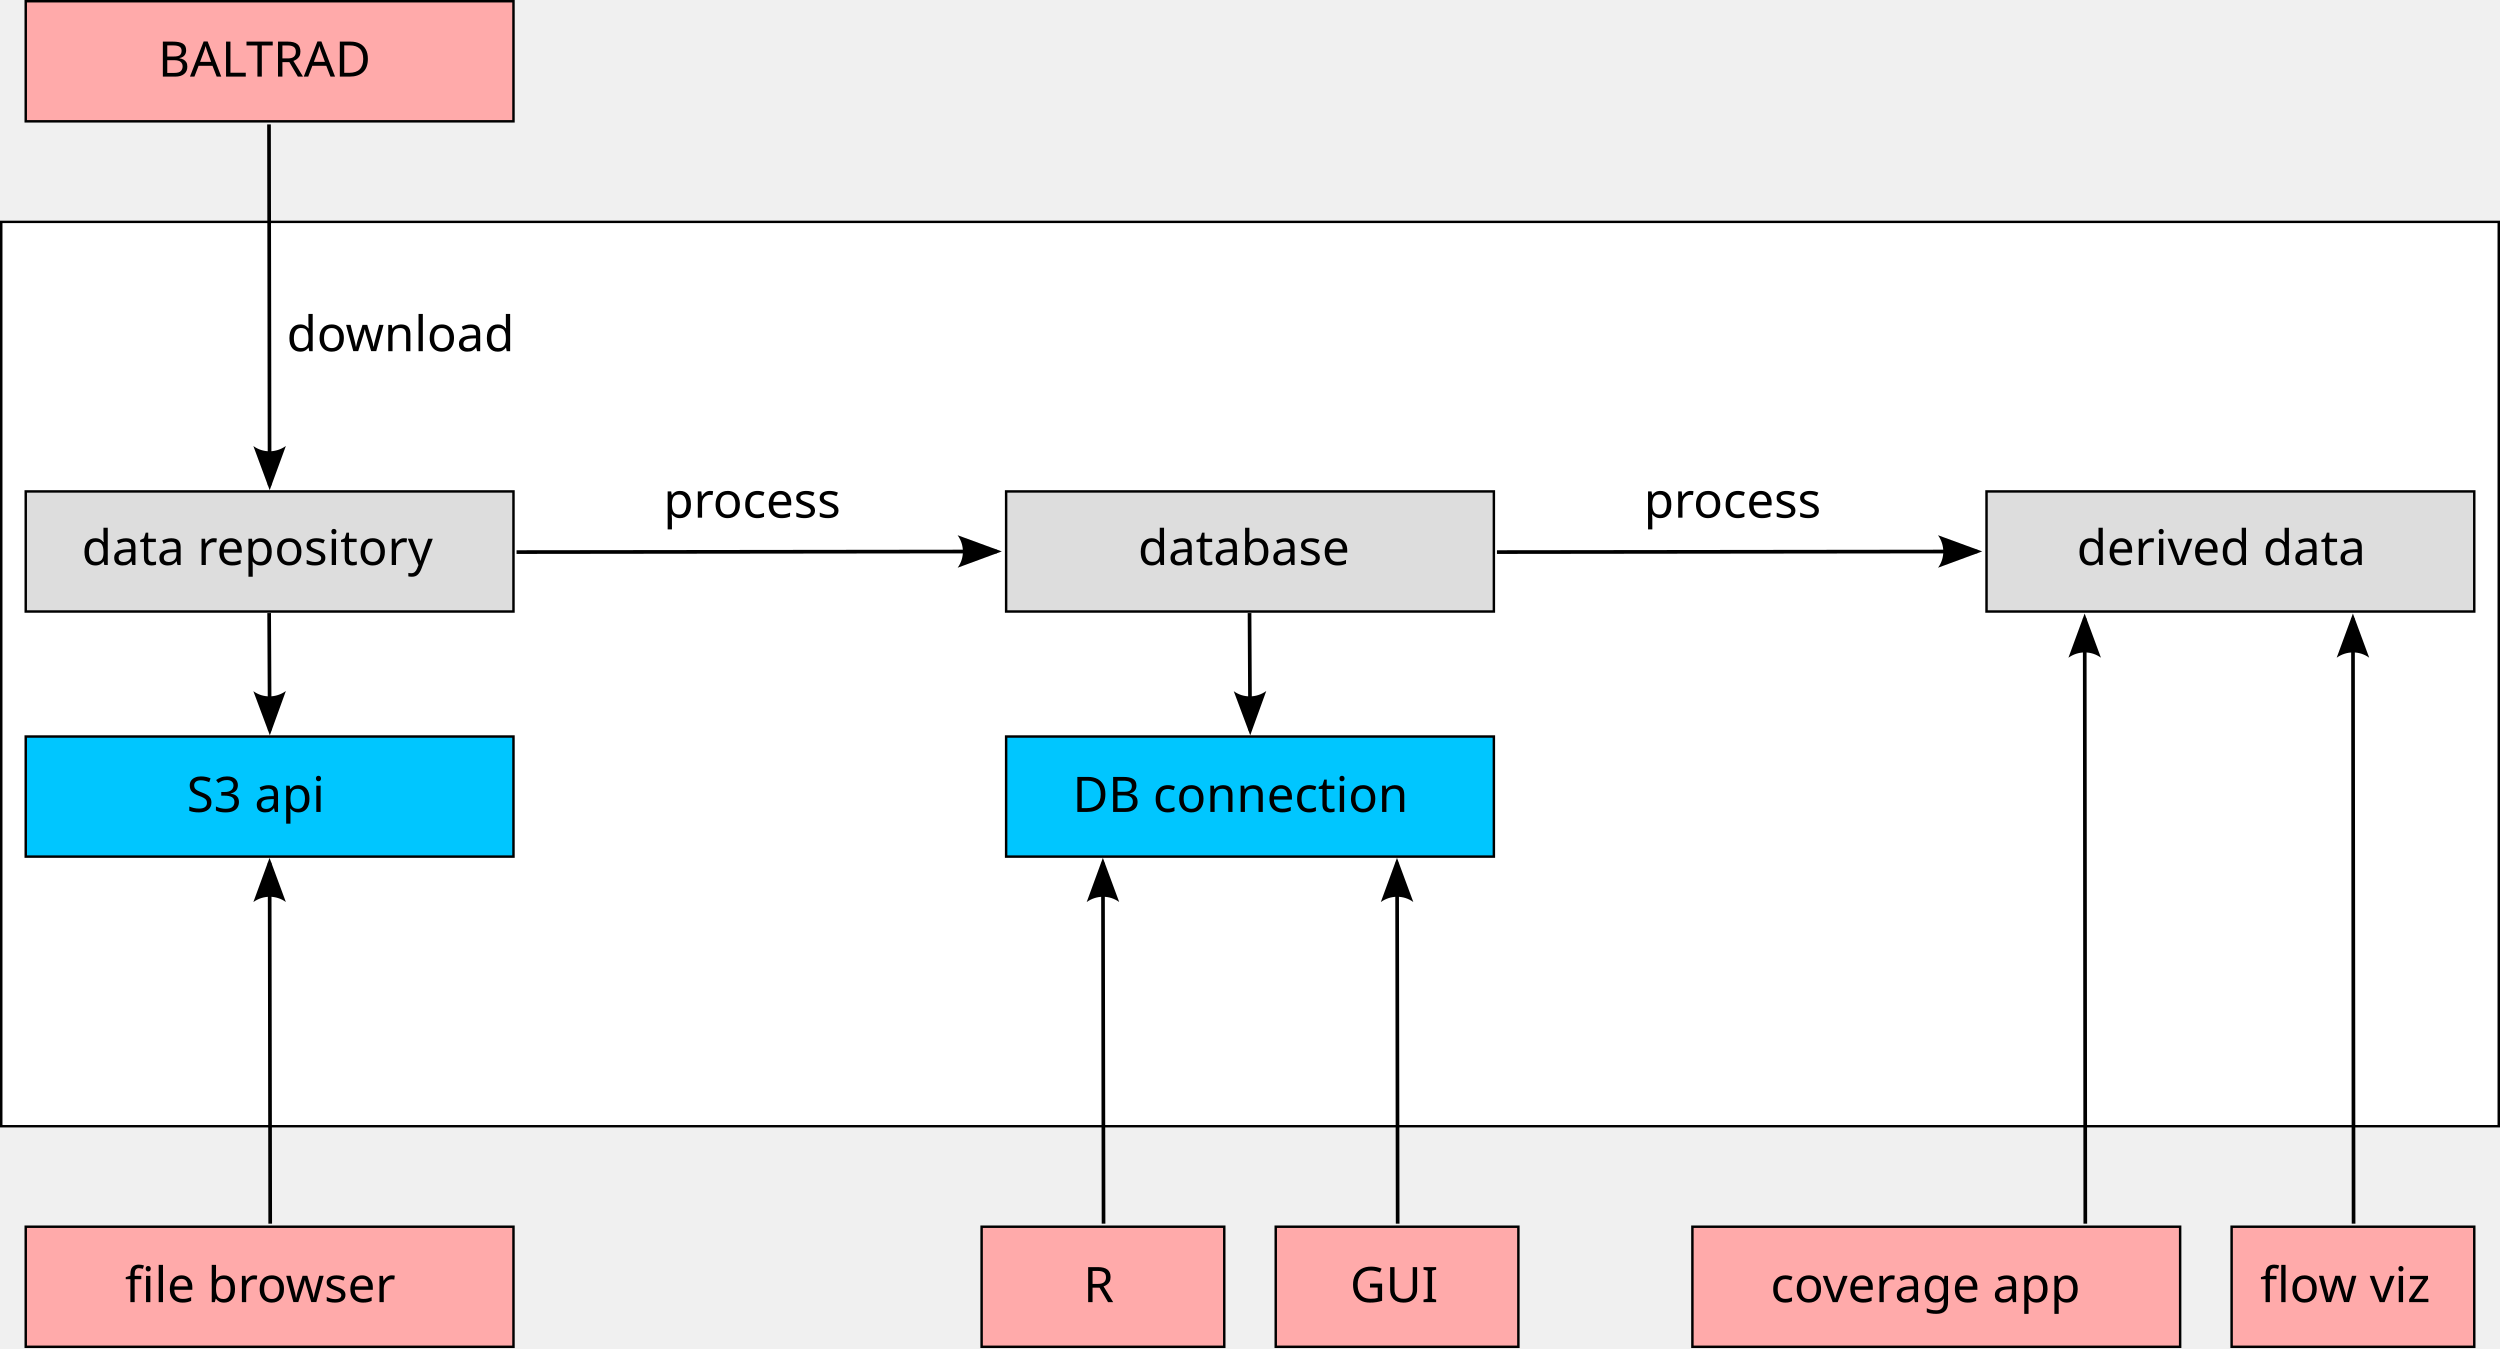
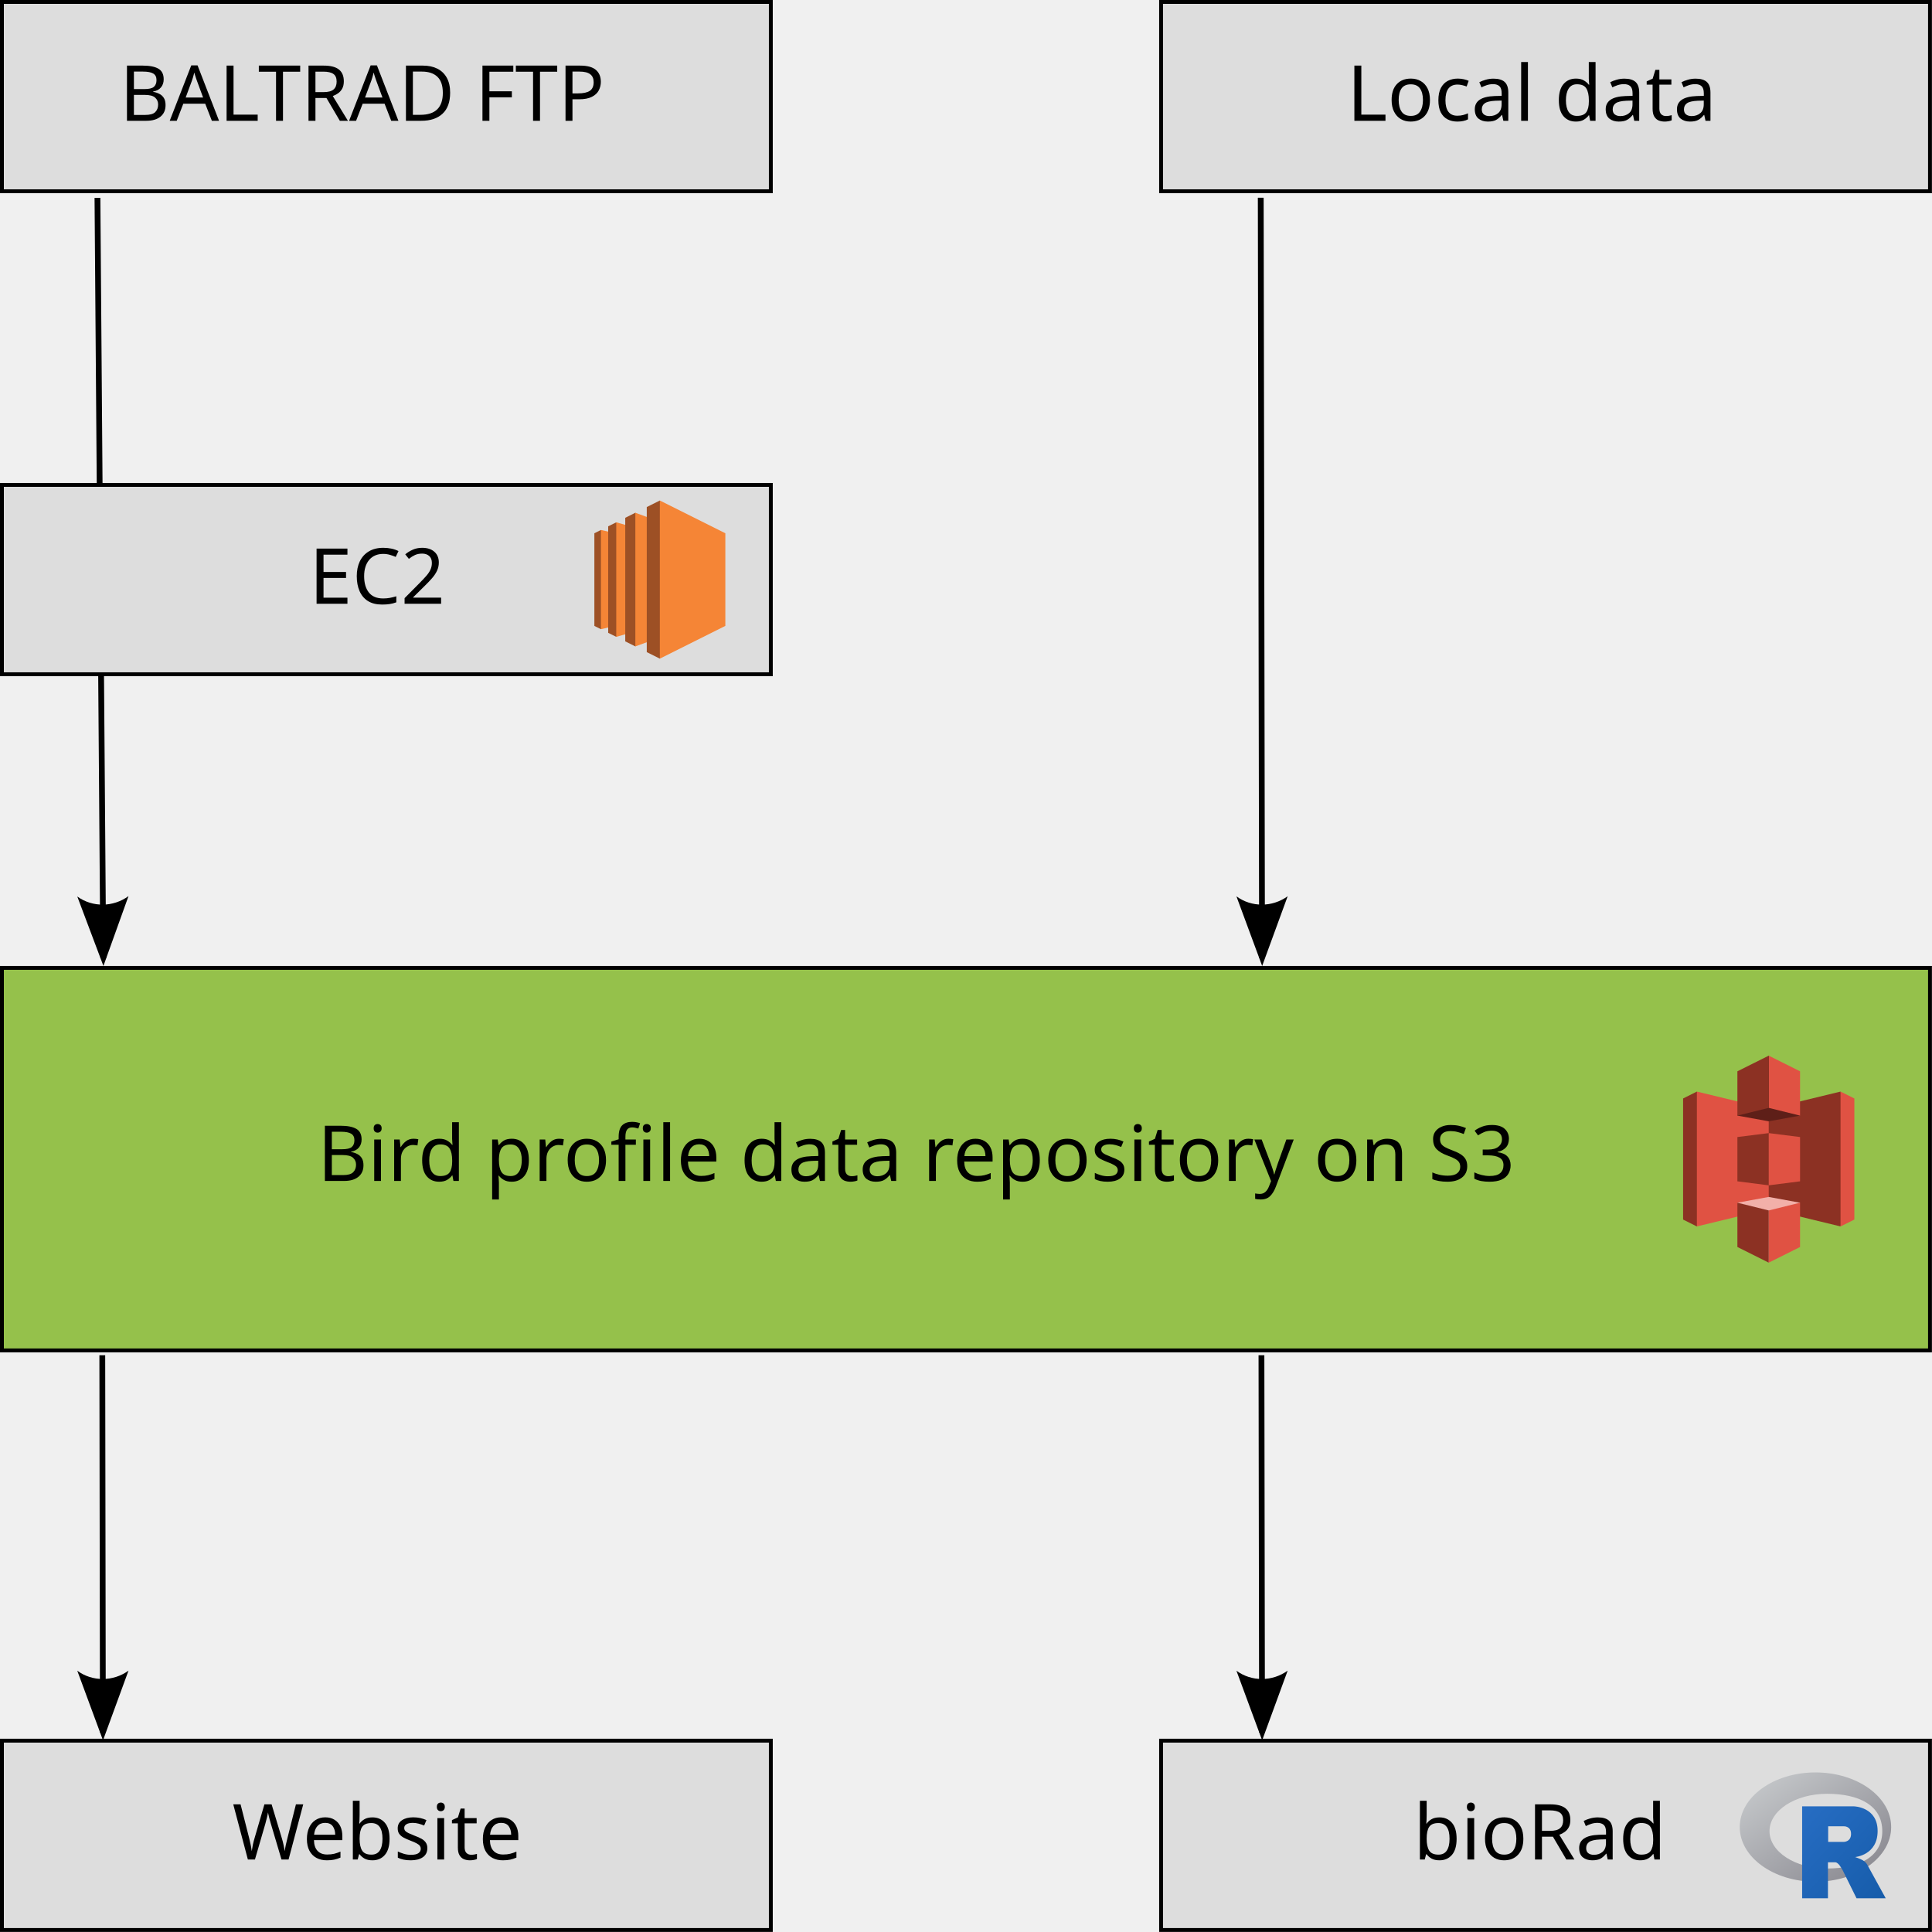
- <svg xmlns="http://www.w3.org/2000/svg" width="1020" height="550" id="svg2" version="1.1">
+ <svg xmlns="http://www.w3.org/2000/svg" xmlns:xlink="http://www.w3.org/1999/xlink" width="500.02" height="500" id="svg2" version="1.1">
  <defs id="defs4">
    <marker orient="auto" refY="0" refX="0" id="Arrow2Lstart" style="overflow:visible">
      <path id="path4300" style="fill-rule:evenodd;stroke-width:0.625;stroke-linejoin:round" d="M 8.719,4.034 -2.207,0.016 8.719,-4.002 c -1.745,2.372 -1.735,5.617 -6e-7,8.035 z" transform="matrix(1.1,0,0,1.1,1.1,0)" />
    </marker>
    <marker orient="auto" refY="0" refX="0" id="Arrow2Lend" style="overflow:visible">
      <path id="path4303" style="fill-rule:evenodd;stroke-width:0.625;stroke-linejoin:round" d="M 8.719,4.034 -2.207,0.016 8.719,-4.002 c -1.745,2.372 -1.735,5.617 -6e-7,8.035 z" transform="matrix(-1.1,0,0,-1.1,-1.1,0)" />
    </marker>
    <marker orient="auto" refY="0" refX="0" id="Arrow1Lstart" style="overflow:visible">
      <path id="path4282" d="M 0,0 5,-5 -12.5,0 5,5 0,0 z" style="fill-rule:evenodd;stroke:#000000;stroke-width:1pt" transform="matrix(0.8,0,0,0.8,10,0)" />
    </marker>
    <marker orient="auto" refY="0" refX="0" id="Arrow1Lend" style="overflow:visible">
      <path id="path4285" d="M 0,0 5,-5 -12.5,0 5,5 0,0 z" style="fill-rule:evenodd;stroke:#000000;stroke-width:1pt" transform="matrix(-0.8,0,0,-0.8,-10,0)" />
    </marker>
    <marker orient="auto" refY="0" refX="0" id="Arrow2Lend-2" style="overflow:visible">
      <path id="path4303-7" style="fill-rule:evenodd;stroke-width:0.625;stroke-linejoin:round" d="M 8.719,4.034 -2.207,0.016 8.719,-4.002 c -1.745,2.372 -1.735,5.617 -6e-7,8.035 z" transform="matrix(-1.1,0,0,-1.1,-1.1,0)" />
    </marker>
    <marker orient="auto" refY="0" refX="0" id="Arrow2Lend-0" style="overflow:visible">
      <path id="path4303-3" style="fill-rule:evenodd;stroke-width:0.625;stroke-linejoin:round" d="M 8.719,4.034 -2.207,0.016 8.719,-4.002 c -1.745,2.372 -1.735,5.617 -6e-7,8.035 z" transform="matrix(-1.1,0,0,-1.1,-1.1,0)" />
    </marker>
    <marker orient="auto" refY="0" refX="0" id="Arrow2Lend-8" style="overflow:visible">
      <path id="path4303-2" style="fill-rule:evenodd;stroke-width:0.625;stroke-linejoin:round" d="M 8.719,4.034 -2.207,0.016 8.719,-4.002 c -1.745,2.372 -1.735,5.617 -6e-7,8.035 z" transform="matrix(-1.1,0,0,-1.1,-1.1,0)" />
    </marker>
    <marker orient="auto" refY="0" refX="0" id="Arrow2Lend-5" style="overflow:visible">
      <path id="path4303-38" style="fill-rule:evenodd;stroke-width:0.625;stroke-linejoin:round" d="M 8.719,4.034 -2.207,0.016 8.719,-4.002 c -1.745,2.372 -1.735,5.617 -6e-7,8.035 z" transform="matrix(-1.1,0,0,-1.1,-1.1,0)" />
    </marker>
    <marker orient="auto" refY="0" refX="0" id="Arrow2Lend-9" style="overflow:visible">
      <path id="path4303-1" style="fill-rule:evenodd;stroke-width:0.625;stroke-linejoin:round" d="M 8.719,4.034 -2.207,0.016 8.719,-4.002 c -1.745,2.372 -1.735,5.617 -6e-7,8.035 z" transform="matrix(-1.1,0,0,-1.1,-1.1,0)" />
    </marker>
    <marker orient="auto" refY="0" refX="0" id="Arrow2Lend-86" style="overflow:visible">
      <path id="path4303-4" style="fill-rule:evenodd;stroke-width:0.625;stroke-linejoin:round" d="M 8.719,4.034 -2.207,0.016 8.719,-4.002 c -1.745,2.372 -1.735,5.617 -6e-7,8.035 z" transform="matrix(-1.1,0,0,-1.1,-1.1,0)" />
    </marker>
    <marker orient="auto" refY="0" refX="0" id="Arrow2Lend-92" style="overflow:visible">
      <path id="path4303-6" style="fill-rule:evenodd;stroke-width:0.625;stroke-linejoin:round" d="M 8.719,4.034 -2.207,0.016 8.719,-4.002 c -1.745,2.372 -1.735,5.617 -6e-7,8.035 z" transform="matrix(-1.1,0,0,-1.1,-1.1,0)" />
    </marker>
    <marker orient="auto" refY="0" refX="0" id="Arrow2Lstart-8" style="overflow:visible">
      <path id="path4300-6" style="fill-rule:evenodd;stroke-width:0.625;stroke-linejoin:round" d="M 8.719,4.034 -2.207,0.016 8.719,-4.002 c -1.745,2.372 -1.735,5.617 -6e-7,8.035 z" transform="matrix(1.1,0,0,1.1,1.1,0)" />
    </marker>
    <marker orient="auto" refY="0" refX="0" id="Arrow2Lend-6" style="overflow:visible">
      <path id="path4303-9" style="fill-rule:evenodd;stroke-width:0.625;stroke-linejoin:round" d="M 8.719,4.034 -2.207,0.016 8.719,-4.002 c -1.745,2.372 -1.735,5.617 -6e-7,8.035 z" transform="matrix(-1.1,0,0,-1.1,-1.1,0)" />
    </marker>
    <marker orient="auto" refY="0" refX="0" id="Arrow2Lend-87" style="overflow:visible">
      <path id="path4303-49" style="fill-rule:evenodd;stroke-width:0.625;stroke-linejoin:round" d="M 8.719,4.034 -2.207,0.016 8.719,-4.002 c -1.745,2.372 -1.735,5.617 -6e-7,8.035 z" transform="matrix(-1.1,0,0,-1.1,-1.1,0)" />
    </marker>
    <marker orient="auto" refY="0" refX="0" id="Arrow2Lend-4" style="overflow:visible">
      <path id="path4303-67" style="fill-rule:evenodd;stroke-width:0.625;stroke-linejoin:round" d="M 8.719,4.034 -2.207,0.016 8.719,-4.002 c -1.745,2.372 -1.735,5.617 -6e-7,8.035 z" transform="matrix(-1.1,0,0,-1.1,-1.1,0)" />
    </marker>
    <marker orient="auto" refY="0" refX="0" id="Arrow2Lstart-4" style="overflow:visible">
      <path id="path4300-9" style="fill-rule:evenodd;stroke-width:0.625;stroke-linejoin:round" d="M 8.719,4.034 -2.207,0.016 8.719,-4.002 c -1.745,2.372 -1.735,5.617 -6e-7,8.035 z" transform="matrix(1.1,0,0,1.1,1.1,0)" />
    </marker>
    <marker orient="auto" refY="0" refX="0" id="Arrow2Lend-1" style="overflow:visible">
      <path id="path4303-0" style="fill-rule:evenodd;stroke-width:0.625;stroke-linejoin:round" d="M 8.719,4.034 -2.207,0.016 8.719,-4.002 c -1.745,2.372 -1.735,5.617 -6e-7,8.035 z" transform="matrix(-1.1,0,0,-1.1,-1.1,0)" />
    </marker>
    <marker orient="auto" refY="0" refX="0" id="Arrow2Lstart-7" style="overflow:visible">
      <path id="path4300-7" style="fill-rule:evenodd;stroke-width:0.625;stroke-linejoin:round" d="M 8.719,4.034 -2.207,0.016 8.719,-4.002 c -1.745,2.372 -1.735,5.617 -6e-7,8.035 z" transform="matrix(1.1,0,0,1.1,1.1,0)" />
    </marker>
    <marker orient="auto" refY="0" refX="0" id="Arrow2Lend-43" style="overflow:visible">
      <path id="path4303-75" style="fill-rule:evenodd;stroke-width:0.625;stroke-linejoin:round" d="M 8.719,4.034 -2.207,0.016 8.719,-4.002 c -1.745,2.372 -1.735,5.617 -6e-7,8.035 z" transform="matrix(-1.1,0,0,-1.1,-1.1,0)" />
    </marker>
    <marker orient="auto" refY="0" refX="0" id="Arrow2Lstart-85" style="overflow:visible">
      <path id="path4300-4" style="fill-rule:evenodd;stroke-width:0.625;stroke-linejoin:round" d="M 8.719,4.034 -2.207,0.016 8.719,-4.002 c -1.745,2.372 -1.735,5.617 -6e-7,8.035 z" transform="matrix(1.1,0,0,1.1,1.1,0)" />
    </marker>
    <marker orient="auto" refY="0" refX="0" id="Arrow2Lend-50" style="overflow:visible">
      <path id="path4303-61" style="fill-rule:evenodd;stroke-width:0.625;stroke-linejoin:round" d="M 8.719,4.034 -2.207,0.016 8.719,-4.002 c -1.745,2.372 -1.735,5.617 -6e-7,8.035 z" transform="matrix(-1.1,0,0,-1.1,-1.1,0)" />
    </marker>
    <marker orient="auto" refY="0" refX="0" id="Arrow2Lend-57" style="overflow:visible">
      <path id="path4303-31" style="fill-rule:evenodd;stroke-width:0.625;stroke-linejoin:round" d="M 8.719,4.034 -2.207,0.016 8.719,-4.002 c -1.745,2.372 -1.735,5.617 -6e-7,8.035 z" transform="matrix(-1.1,0,0,-1.1,-1.1,0)" />
    </marker>
    <marker orient="auto" refY="0" refX="0" id="Arrow2Lend-3" style="overflow:visible">
      <path id="path4303-99" style="fill-rule:evenodd;stroke-width:0.625;stroke-linejoin:round" d="M 8.719,4.034 -2.207,0.016 8.719,-4.002 c -1.745,2.372 -1.735,5.617 -6e-7,8.035 z" transform="matrix(-1.1,0,0,-1.1,-1.1,0)" />
    </marker>
    <marker orient="auto" refY="0" refX="0" id="Arrow2Lend-42" style="overflow:visible">
      <path id="path4303-37" style="fill-rule:evenodd;stroke-width:0.625;stroke-linejoin:round" d="M 8.719,4.034 -2.207,0.016 8.719,-4.002 c -1.745,2.372 -1.735,5.617 -6e-7,8.035 z" transform="matrix(-1.1,0,0,-1.1,-1.1,0)" />
    </marker>
    <marker orient="auto" refY="0" refX="0" id="Arrow2Lend-66" style="overflow:visible">
      <path id="path4303-12" style="fill-rule:evenodd;stroke-width:0.625;stroke-linejoin:round" d="M 8.719,4.034 -2.207,0.016 8.719,-4.002 c -1.745,2.372 -1.735,5.617 -6e-7,8.035 z" transform="matrix(-1.1,0,0,-1.1,-1.1,0)" />
    </marker>
    <marker orient="auto" refY="0" refX="0" id="Arrow2Lend-04" style="overflow:visible">
      <path id="path4303-76" style="fill-rule:evenodd;stroke-width:0.625;stroke-linejoin:round" d="M 8.719,4.034 -2.207,0.016 8.719,-4.002 c -1.745,2.372 -1.735,5.617 -6e-7,8.035 z" transform="matrix(-1.1,0,0,-1.1,-1.1,0)" />
    </marker>
    <marker orient="auto" refY="0" refX="0" id="Arrow2Lend-01" style="overflow:visible">
      <path id="path4303-35" style="fill-rule:evenodd;stroke-width:0.625;stroke-linejoin:round" d="M 8.719,4.034 -2.207,0.016 8.719,-4.002 c -1.745,2.372 -1.735,5.617 -6e-7,8.035 z" transform="matrix(-1.1,0,0,-1.1,-1.1,0)" />
    </marker>
    <marker orient="auto" refY="0" refX="0" id="Arrow2Lend-82" style="overflow:visible">
      <path id="path4303-8" style="fill-rule:evenodd;stroke-width:0.625;stroke-linejoin:round" d="M 8.719,4.034 -2.207,0.016 8.719,-4.002 c -1.745,2.372 -1.735,5.617 -6e-7,8.035 z" transform="matrix(-1.1,0,0,-1.1,-1.1,0)" />
    </marker>
    <marker orient="auto" refY="0" refX="0" id="Arrow2Lend-20" style="overflow:visible">
      <path id="path4303-63" style="fill-rule:evenodd;stroke-width:0.625;stroke-linejoin:round" d="M 8.719,4.034 -2.207,0.016 8.719,-4.002 c -1.745,2.372 -1.735,5.617 -6e-7,8.035 z" transform="matrix(-1.1,0,0,-1.1,-1.1,0)" />
    </marker>
    <marker orient="auto" refY="0" refX="0" id="Arrow2Lend-34" style="overflow:visible">
      <path id="path4303-750" style="fill-rule:evenodd;stroke-width:0.625;stroke-linejoin:round" d="M 8.719,4.034 -2.207,0.016 8.719,-4.002 c -1.745,2.372 -1.735,5.617 -6e-7,8.035 z" transform="matrix(-1.1,0,0,-1.1,-1.1,0)" />
    </marker>
    <marker orient="auto" refY="0" refX="0" id="Arrow2Lend-49" style="overflow:visible">
      <path id="path4303-79" style="fill-rule:evenodd;stroke-width:0.625;stroke-linejoin:round" d="M 8.719,4.034 -2.207,0.016 8.719,-4.002 c -1.745,2.372 -1.735,5.617 -6e-7,8.035 z" transform="matrix(-1.1,0,0,-1.1,-1.1,0)" />
    </marker>
    <marker orient="auto" refY="0" refX="0" id="Arrow2Lend-207" style="overflow:visible">
      <path id="path4303-06" style="fill-rule:evenodd;stroke-width:0.625;stroke-linejoin:round" d="M 8.719,4.034 -2.207,0.016 8.719,-4.002 c -1.745,2.372 -1.735,5.617 -6e-7,8.035 z" transform="matrix(-1.1,0,0,-1.1,-1.1,0)" />
    </marker>
    <marker orient="auto" refY="0" refX="0" id="Arrow2Lend-51" style="overflow:visible">
      <path id="path4303-14" style="fill-rule:evenodd;stroke-width:0.625;stroke-linejoin:round" d="M 8.719,4.034 -2.207,0.016 8.719,-4.002 c -1.745,2.372 -1.735,5.617 -6e-7,8.035 z" transform="matrix(-1.1,0,0,-1.1,-1.1,0)" />
    </marker>
    <marker orient="auto" refY="0" refX="0" id="Arrow2Lend-61" style="overflow:visible">
      <path id="path4303-5" style="fill-rule:evenodd;stroke-width:0.625;stroke-linejoin:round" d="M 8.719,4.034 -2.207,0.016 8.719,-4.002 c -1.745,2.372 -1.735,5.617 -6e-7,8.035 z" transform="matrix(-1.1,0,0,-1.1,-1.1,0)" />
    </marker>
+     <marker orient="auto" refY="0" refX="0" id="Arrow2Lend-341" style="overflow:visible">
+       <path id="path4303-145" style="fill-rule:evenodd;stroke-width:0.625;stroke-linejoin:round" d="M 8.719,4.034 -2.207,0.016 8.719,-4.002 c -1.745,2.372 -1.735,5.617 -6e-7,8.035 z" transform="matrix(-1.1,0,0,-1.1,-1.1,0)" />
+     </marker>
+     <marker orient="auto" refY="0" refX="0" id="Arrow2Lend-05" style="overflow:visible">
+       <path id="path4303-84" style="fill-rule:evenodd;stroke-width:0.625;stroke-linejoin:round" d="M 8.719,4.034 -2.207,0.016 8.719,-4.002 c -1.745,2.372 -1.735,5.617 -6e-7,8.035 z" transform="matrix(-1.1,0,0,-1.1,-1.1,0)" />
+     </marker>
+     <marker orient="auto" refY="0" refX="0" id="Arrow2Lend-28" style="overflow:visible">
+       <path id="path4303-83" style="fill-rule:evenodd;stroke-width:0.625;stroke-linejoin:round" d="M 8.719,4.034 -2.207,0.016 8.719,-4.002 c -1.745,2.372 -1.735,5.617 -6e-7,8.035 z" transform="matrix(-1.1,0,0,-1.1,-1.1,0)" />
+     </marker>
+     <linearGradient gradientTransform="scale(1.221942,0.8183692)" id="gradientFill-1-36" x1="0.741" x2="590.863" y1="3.666" y2="593.787" gradientUnits="userSpaceOnUse" spreadMethod="pad">
+       <stop offset="0" stop-color="rgb(203,206,208)" stop-opacity="1" id="stop7207" />
+       <stop offset="1" stop-color="rgb(132,131,139)" stop-opacity="1" id="stop7209" />
+     </linearGradient>
+     <linearGradient gradientTransform="scale(0.9899476,1.010155)" id="gradientFill-2-7" x1="301.026" x2="703.067" y1="151.401" y2="553.442" gradientUnits="userSpaceOnUse" spreadMethod="pad">
+       <stop offset="0" stop-color="rgb(39,109,195)" stop-opacity="1" id="stop7212" />
+       <stop offset="1" stop-color="rgb(22,92,170)" stop-opacity="1" id="stop7214" />
+     </linearGradient>
+     <linearGradient xlink:href="#gradientFill-1-36" id="linearGradient5872" gradientUnits="userSpaceOnUse" gradientTransform="matrix(0.06640639,0,0,0.04793207,536.1206,923.4708)" spreadMethod="pad" x1="0.741" y1="3.666" x2="590.863" y2="593.787" />
+     <linearGradient xlink:href="#gradientFill-2-7" id="linearGradient5874" gradientUnits="userSpaceOnUse" gradientTransform="matrix(0.05379865,0,0,0.05916498,536.1206,923.4708)" spreadMethod="pad" x1="301.026" y1="151.401" x2="703.067" y2="553.442" />
  </defs>
-   <g id="layer1" transform="translate(-63.65503,-568.4091)">
+   <g id="layer1" transform="translate(-63.65096,-568.4053)">
    <g transform="translate(-16.25529,103.9783)" id="g3837-6-8">
-       <g transform="matrix(0.9263164,0,0,0.8985412,275.7569,116.0336)" id="g3972-4-4">
-         <rect style="fill:#ffffff;fill-opacity:1;stroke:#000000;stroke-width:1.096;stroke-miterlimit:4;stroke-opacity:1;stroke-dasharray:none" id="rect2985-4-1-7-8-5" width="1100.056" height="410.635" x="-210.885" y="-899.121" transform="scale(1,-1)" />
-       </g>
-       <g id="g4704">
-         <g transform="translate(-440.8421,260.179)" id="g6722">
-           <g id="g4249" transform="translate(426.9701,-116.0645)">
-             <rect style="fill:#00c6ff;fill-opacity:1;stroke:#000000;stroke-width:1;stroke-miterlimit:4;stroke-opacity:1;stroke-dasharray:none" id="rect2985-4-1-7-7-9" width="199" height="49" x="104.282" y="-669.816" transform="scale(1,-1)" />
-             <text id="text6905" y="651.58" x="169.998" style="font-size:40px;font-style:normal;font-weight:normal;line-height:125%;letter-spacing:0px;word-spacing:0px;fill:#000000;fill-opacity:1;stroke:none;font-family:Sans" xml:space="preserve">
-               <tspan id="tspan6907" y="651.58" x="169.998">
-                 <tspan id="tspan6909" style="font-size:20px;font-variant:normal;font-stretch:normal;font-family:Verdana;-inkscape-font-specification:Verdana" y="651.58" x="169.998">S3 api</tspan>
-               </tspan>
-             </text>
-           </g>
+       <path style="fill:none;stroke:#000000;stroke-width:1.5;stroke-linecap:butt;stroke-linejoin:miter;stroke-miterlimit:4;stroke-opacity:1;stroke-dasharray:none;marker-start:none;marker-end:url(#Arrow2Lend)" d="m 105.128,515.64 1.503,196.795" id="path5280-9-79" />
+       <g transform="translate(-54.82819,-155.8894)" id="g5676-5-7">
+         <rect style="fill:#dddddd;fill-opacity:1;stroke:#000000;stroke-width:1;stroke-miterlimit:4;stroke-opacity:1;stroke-dasharray:none" id="rect2985-4-1-7-7-3-0-5-1" width="199" height="49" x="135.234" y="-669.816" transform="scale(1,-1)" />
+         <text xml:space="preserve" style="font-size:40px;font-style:normal;font-weight:normal;line-height:125%;letter-spacing:0px;word-spacing:0px;fill:#000000;fill-opacity:1;stroke:none;font-family:Sans" x="165.662" y="651.58" id="text6923">
+           <tspan x="165.662" y="651.58" id="tspan6925" style="font-family:sans;-inkscape-font-specification:sans">
+             <tspan x="165.662" y="651.58" style="font-size:20px;font-variant:normal;font-stretch:normal;font-family:sans;-inkscape-font-specification:sans" id="tspan6927">BALTRAD FTP</tspan>
+           </tspan>
+         </text>
+       </g>
+       <flowRoot xml:space="preserve" id="flowRoot5042" style="font-size:20px;font-style:normal;font-variant:normal;font-weight:normal;font-stretch:normal;text-align:start;line-height:125%;letter-spacing:0px;word-spacing:0px;writing-mode:lr-tb;text-anchor:start;fill:#000000;fill-opacity:1;stroke:none;font-family:Sans;-inkscape-font-specification:Sans" transform="translate(282.8516,719.6948)">
+         <flowRegion id="flowRegion5044">
+           <rect id="rect5046" width="194" height="53" x="-164" y="-63" style="font-size:20px;font-style:normal;font-variant:normal;font-weight:normal;font-stretch:normal;text-align:start;line-height:125%;writing-mode:lr-tb;text-anchor:start;font-family:Sans;-inkscape-font-specification:Sans" />
+         </flowRegion>
+         <flowPara style="font-size:20px;font-style:normal;font-variant:normal;font-weight:normal;font-stretch:normal;text-align:start;line-height:125%;writing-mode:lr-tb;text-anchor:start;font-family:Sans;-inkscape-font-specification:Sans" id="flowPara5062">daily file transfer</flowPara>
+       </flowRoot>
+       <g transform="translate(245.1718,-155.8894)" id="g5676-5-7-0">
+         <rect style="fill:#dddddd;fill-opacity:1;stroke:#000000;stroke-width:1;stroke-miterlimit:4;stroke-opacity:1;stroke-dasharray:none" id="rect2985-4-1-7-7-3-0-5-1-5" width="199" height="49" x="135.234" y="-669.816" transform="scale(1,-1)" />
+         <text xml:space="preserve" style="font-size:40px;font-style:normal;font-weight:normal;line-height:125%;letter-spacing:0px;word-spacing:0px;fill:#000000;fill-opacity:1;stroke:none;font-family:Sans" x="183.323" y="651.58" id="text6923-9">
+           <tspan x="183.323" y="651.58" id="tspan6925-5">
+             <tspan x="183.323" y="651.58" style="font-size:20px;font-variant:normal;font-stretch:normal;font-family:Verdana;-inkscape-font-specification:Verdana" id="tspan6927-7">Local data</tspan>
+           </tspan>
+         </text>
+       </g>
+       <path style="fill:none;stroke:#000000;stroke-width:1.5;stroke-linecap:butt;stroke-linejoin:miter;stroke-miterlimit:4;stroke-opacity:1;stroke-dasharray:none;marker-start:none;marker-end:url(#Arrow2Lend)" d="m 406.199,515.602 0.337,196.833" id="path5280-9-79-0" />
+       <flowRoot xml:space="preserve" id="flowRoot5042-2" style="font-size:40px;font-style:normal;font-weight:normal;line-height:125%;letter-spacing:0px;word-spacing:0px;fill:#000000;fill-opacity:1;stroke:none;font-family:Sans" transform="translate(583.2422,651.9049)">
+         <flowRegion id="flowRegion5044-3">
+           <rect id="rect5046-5" width="120" height="54" x="-164" y="-63" />
+         </flowRegion>
+         <flowPara id="flowPara5050-2" style="font-size:20px;font-style:normal;font-variant:normal;font-weight:normal;font-stretch:normal;font-family:Verdana;-inkscape-font-specification:Verdana">ad hoc</flowPara>
+         <flowPara style="font-size:20px;font-style:normal;font-variant:normal;font-weight:normal;font-stretch:normal;font-family:Verdana;-inkscape-font-specification:Verdana" id="flowPara5062-6">file transfer</flowPara>
+       </flowRoot>
+       <g transform="translate(-54.82819,294.1107)" id="g5676-5-7-5">
+         <rect style="fill:#dddddd;fill-opacity:1;stroke:#000000;stroke-width:1;stroke-miterlimit:4;stroke-opacity:1;stroke-dasharray:none" id="rect2985-4-1-7-7-3-0-5-1-91" width="199" height="49" x="135.234" y="-669.816" transform="scale(1,-1)" />
+         <text xml:space="preserve" style="font-size:40px;font-style:normal;font-weight:normal;line-height:125%;letter-spacing:0px;word-spacing:0px;fill:#000000;fill-opacity:1;stroke:none;font-family:Sans" x="194.871" y="651.58" id="text6923-86">
+           <tspan x="194.871" y="651.58" id="tspan6925-4" style="font-family:sans;-inkscape-font-specification:sans">
+             <tspan x="194.871" y="651.58" style="font-size:20px;font-variant:normal;font-stretch:normal;font-family:sans;-inkscape-font-specification:sans" id="tspan6927-2">Website</tspan>
+           </tspan>
+         </text>
+       </g>
+       <path style="fill:none;stroke:#000000;stroke-width:1.5;stroke-linecap:butt;stroke-linejoin:miter;stroke-miterlimit:4;stroke-opacity:1;stroke-dasharray:none;marker-start:none;marker-end:url(#Arrow2Lend)" d="m 106.381,815.177 0.153,97.676" id="path5280-9-79-8" />
+       <flowRoot xml:space="preserve" id="flowRoot5042-6" style="font-size:40px;font-style:normal;font-weight:normal;line-height:125%;letter-spacing:0px;word-spacing:0px;fill:#000000;fill-opacity:1;stroke:none;font-family:Sans" transform="translate(282.0996,914.4014)">
+         <flowRegion id="flowRegion5044-0">
+           <rect id="rect5046-7" width="120" height="54" x="-164" y="-63" />
+         </flowRegion>
+         <flowPara style="font-size:20px;font-style:normal;font-variant:normal;font-weight:normal;font-stretch:normal;font-family:Verdana;-inkscape-font-specification:Verdana" id="flowPara5062-1">browse</flowPara>
+       </flowRoot>
+       <g id="g5981" transform="translate(0,50)">
+         <rect style="fill:#95c14b;fill-opacity:1;stroke:#000000;stroke-width:1;stroke-miterlimit:4;stroke-opacity:1;stroke-dasharray:none" id="rect2985-4-1-7-7-3-0-5-1-9" width="499" height="99" x="80.406" y="-763.927" transform="scale(1,-1)" />
+         <text xml:space="preserve" style="font-size:40px;font-style:normal;font-weight:normal;line-height:125%;letter-spacing:0px;word-spacing:0px;fill:#000000;fill-opacity:1;stroke:none;font-family:Sans" x="162.055" y="720.066" id="text6923-8">
+           <tspan x="162.055" y="720.066" id="tspan6925-8">
+             <tspan x="162.055" y="720.066" style="font-size:20px;font-variant:normal;font-stretch:normal;font-family:Verdana;-inkscape-font-specification:Verdana" id="tspan6927-4">Bird profile data repository on S3</tspan>
+           </tspan>
+         </text>
+         <g id="g5564" transform="matrix(0.6533307,0,0,0.6533307,505.0028,681.7605)">
+           <polygon id="polygon5566" points="21.54,23.23 16.08,25.96 16.08,73.93 21.54,76.66 34.94,49.94 21.54,23.23 " style="fill:#8c3123" />
+           <polygon id="polygon5568" points="50,69.76 21.54,76.65 21.54,23.23 50,30.12 63.45,50.02 50,69.76 " style="fill:#e05243" />
+           <polygon id="polygon5570" points="50,69.76 78.45,76.65 83.37,50.62 78.45,23.23 50,30.12 50,69.76 " style="fill:#8c3123" />
+           <polygon id="polygon5572" points="78.45,76.66 78.45,23.23 78.45,23.23 83.92,25.96 83.92,73.93 " style="fill:#e05243" />
+           <polygon id="polygon5574" points="37.59,58.78 50,60.37 59.84,50.02 50,39.68 37.59,41.24 37.59,58.78 " style="fill:#8c3123" />
+           <polygon id="polygon5576" points="50,9 62.41,32.75 62.41,32.75 50,35.01 37.59,32.75 " style="fill:#5e1f18" />
+           <polygon id="polygon5578" points="50,91 62.41,67.25 62.41,67.25 50,64.97 37.59,67.25 " style="fill:#f2b0a9" />
+           <polygon id="polygon5580" points="62.41,15.2 62.41,32.75 62.41,32.75 50,29.68 50,9 " style="fill:#e05243" />
+           <polygon id="polygon5582" points="37.59,15.2 37.59,32.75 37.59,32.75 50,29.68 50,9 " style="fill:#8c3123" />
+           <polygon id="polygon5584" points="50,70.32 50,91 50,91 62.41,84.8 62.41,67.25 " style="fill:#e05243" />
+           <polygon id="polygon5586" points="50,70.32 50,91 50,91 37.59,84.8 37.59,67.25 " style="fill:#8c3123" />
+           <polygon id="polygon5588" points="62.41,41.24 62.41,58.78 62.41,58.78 50,60.37 50,39.68 " style="fill:#e05243" />
        </g>
-         <path id="path5280-9-79-5" d="m 189.721,714.551 0.245,47.888" style="fill:none;stroke:#000000;stroke-width:1.5;stroke-linecap:butt;stroke-linejoin:miter;stroke-miterlimit:4;stroke-opacity:1;stroke-dasharray:none;marker-start:none;marker-end:url(#Arrow2Lend)" />
-       </g>
-       <g id="g4713">
-         <g transform="translate(-40.84212,260.179)" id="g6722-8">
-           <g id="g4249-9" transform="translate(426.9701,-116.0645)">
-             <rect style="fill:#00c6ff;fill-opacity:1;stroke:#000000;stroke-width:1;stroke-miterlimit:4;stroke-opacity:1;stroke-dasharray:none" id="rect2985-4-1-7-7-9-6" width="199" height="49" x="104.282" y="-669.816" transform="scale(1,-1)" />
-             <text id="text6905-1" y="651.58" x="131.404" style="font-size:40px;font-style:normal;font-weight:normal;line-height:125%;letter-spacing:0px;word-spacing:0px;fill:#000000;fill-opacity:1;stroke:none;font-family:Sans" xml:space="preserve">
-               <tspan id="tspan6907-6" y="651.58" x="131.404">
-                 <tspan id="tspan6909-4" style="font-size:20px;font-variant:normal;font-stretch:normal;font-family:Verdana;-inkscape-font-specification:Verdana" y="651.58" x="131.404">DB connection</tspan>
-               </tspan>
-             </text>
-           </g>
-         </g>
-         <path id="path5280-9-79-5-7" d="m 589.721,714.551 0.245,47.888" style="fill:none;stroke:#000000;stroke-width:1.5;stroke-linecap:butt;stroke-linejoin:miter;stroke-miterlimit:4;stroke-opacity:1;stroke-dasharray:none;marker-start:none;marker-end:url(#Arrow2Lend)" />
-       </g>
-       <g id="g5357">
-         <path id="path5280-9-79" d="m 189.666,515.186 0.245,147.253" style="fill:none;stroke:#000000;stroke-width:1.5;stroke-linecap:butt;stroke-linejoin:miter;stroke-miterlimit:4;stroke-opacity:1;stroke-dasharray:none;marker-start:none;marker-end:url(#Arrow2Lend)" />
-         <text xml:space="preserve" style="font-size:40px;font-style:normal;font-weight:normal;line-height:125%;letter-spacing:0px;word-spacing:0px;fill:#000000;fill-opacity:1;stroke:none;font-family:Sans" x="196.893" y="607.716" id="text3144">
-           <tspan x="196.893" y="607.716" id="tspan3146">
-             <tspan x="196.893" y="607.716" style="font-size:20px;font-variant:normal;font-stretch:normal;font-family:Verdana;-inkscape-font-specification:Verdana" id="tspan3148">download</tspan>
-           </tspan>
-         </text>
-         <g id="g5676-5-7" transform="translate(-44.82413,-155.8855)">
-           <rect transform="scale(1,-1)" y="-669.816" x="135.234" height="49" width="199" id="rect2985-4-1-7-7-3-0-5-1" style="fill:#ffaaaa;fill-opacity:1;stroke:#000000;stroke-width:1;stroke-miterlimit:4;stroke-opacity:1;stroke-dasharray:none" />
-           <text id="text6923" y="651.58" x="189.241" style="font-size:40px;font-style:normal;font-weight:normal;line-height:125%;letter-spacing:0px;word-spacing:0px;fill:#000000;fill-opacity:1;stroke:none;font-family:Sans" xml:space="preserve">
-             <tspan id="tspan6925" y="651.58" x="189.241">
-               <tspan id="tspan6927" style="font-size:20px;font-variant:normal;font-stretch:normal;font-family:Verdana;-inkscape-font-specification:Verdana" y="651.58" x="189.241">BALTRAD</tspan>
+       </g>
+       <g transform="translate(245.1718,294.1107)" id="g5676-5-7-5-9">
+         <rect style="fill:#dddddd;fill-opacity:1;stroke:#000000;stroke-width:1;stroke-miterlimit:4;stroke-opacity:1;stroke-dasharray:none" id="rect2985-4-1-7-7-3-0-5-1-91-9" width="199" height="49" x="135.234" y="-669.816" transform="scale(1,-1)" />
+         <text xml:space="preserve" style="font-size:40px;font-style:normal;font-weight:normal;line-height:125%;letter-spacing:0px;word-spacing:0px;fill:#000000;fill-opacity:1;stroke:none;font-family:Sans" x="200.516" y="651.58" id="text6923-86-8">
+           <tspan x="200.516" y="651.58" id="tspan6925-4-6" style="font-family:sans;-inkscape-font-specification:sans">
+             <tspan x="200.516" y="651.58" style="font-size:20px;font-variant:normal;font-stretch:normal;font-family:sans;-inkscape-font-specification:sans" id="tspan6927-2-4">bioRad</tspan>
+           </tspan>
+         </text>
+       </g>
+       <path style="fill:none;stroke:#000000;stroke-width:1.5;stroke-linecap:butt;stroke-linejoin:miter;stroke-miterlimit:4;stroke-opacity:1;stroke-dasharray:none;marker-start:none;marker-end:url(#Arrow2Lend)" d="m 406.381,815.177 0.153,97.676" id="path5280-9-79-8-1" />
+       <flowRoot xml:space="preserve" id="flowRoot5042-6-1" style="font-size:40px;font-style:normal;font-weight:normal;line-height:125%;letter-spacing:0px;word-spacing:0px;fill:#000000;fill-opacity:1;stroke:none;font-family:Sans" transform="translate(582.8516,914.4012)">
+         <flowRegion id="flowRegion5044-0-7">
+           <rect id="rect5046-7-5" width="120" height="54" x="-164" y="-63" />
+         </flowRegion>
+         <flowPara style="font-size:20px;font-style:normal;font-variant:normal;font-weight:normal;font-stretch:normal;font-family:Verdana;-inkscape-font-specification:Verdana" id="flowPara5062-1-0">download</flowPara>
+       </flowRoot>
+       <g id="g5836" transform="translate(-6,-0.5001898)">
+         <path style="fill:url(#linearGradient5872);fill-rule:evenodd" id="path7216" d="m 555.764,951.932 c -10.821,0 -19.594,-6.332 -19.594,-14.143 0,-7.811 8.773,-14.143 19.594,-14.143 10.821,0 19.594,6.332 19.594,14.143 0,7.811 -8.772,14.143 -19.594,14.143 z m 2.999,-22.756 c -8.225,0 -14.893,4.329 -14.893,9.669 0,5.34 6.668,9.669 14.893,9.669 8.225,0 14.295,-2.959 14.295,-9.669 0,-6.707 -6.07,-9.669 -14.295,-9.669 z" />
+         <path style="fill:url(#linearGradient5874);fill-rule:evenodd" id="path7218" d="m 566.01,945.552 c 0,0 1.186,0.386 1.875,0.761 0.239,0.13 0.653,0.391 0.951,0.732 0.292,0.335 0.435,0.674 0.435,0.674 l 4.674,8.493 -7.554,0.004 -3.532,-7.149 c 0,0 -0.723,-1.339 -1.168,-1.728 -0.371,-0.324 -0.53,-0.439 -0.897,-0.439 -0.256,0 -1.795,0 -1.795,0 l 10e-4,9.311 -6.684,0.003 0,-23.785 13.423,0 c 0,0 6.114,0.119 6.114,6.388 0,6.269 -5.842,6.736 -5.842,6.736 z m -2.907,-7.964 -4.047,-0.003 -0.002,4.044 4.049,-0.001 c 0,0 1.875,-0.006 1.875,-2.057 0,-2.092 -1.875,-1.983 -1.875,-1.983 z" />
+       </g>
+       <g id="g6000" transform="translate(0,25)">
+         <g id="g5676-5-7-6" transform="translate(-54.82819,-55.88934)">
+           <rect transform="scale(1,-1)" y="-669.816" x="135.234" height="49" width="199" id="rect2985-4-1-7-7-3-0-5-1-4" style="fill:#dddddd;fill-opacity:1;stroke:#000000;stroke-width:1;stroke-miterlimit:4;stroke-opacity:1;stroke-dasharray:none" />
+           <text id="text6923-5" y="651.58" x="214.73" style="font-size:40px;font-style:normal;font-weight:normal;line-height:125%;letter-spacing:0px;word-spacing:0px;fill:#000000;fill-opacity:1;stroke:none;font-family:Sans" xml:space="preserve">
+             <tspan style="font-family:sans;-inkscape-font-specification:sans" id="tspan6925-6" y="651.58" x="214.73">
+               <tspan id="tspan6927-1" style="font-size:20px;font-variant:normal;font-stretch:normal;font-family:sans;-inkscape-font-specification:sans" y="651.58" x="214.73">EC2</tspan>
            </tspan>
          </text>
        </g>
-       </g>
-       <g id="g4805">
-         <g transform="translate(172.6429,45.10283)" id="g6837">
-           <g transform="translate(213.4851,-0.9883287)" id="g3972-4">
-             <rect style="fill:#dddddd;fill-opacity:1;stroke:#000000;stroke-width:1;stroke-miterlimit:4;stroke-opacity:1;stroke-dasharray:none" id="rect2985-4-1-7-8" width="199" height="49" x="104.282" y="-669.816" transform="scale(1,-1)" />
-             <text id="text6887" y="650.834" x="158.118" style="font-size:40px;font-style:normal;font-weight:normal;line-height:125%;letter-spacing:0px;word-spacing:0px;fill:#000000;fill-opacity:1;stroke:none;font-family:Sans" xml:space="preserve">
-               <tspan style="font-family:Verdana;-inkscape-font-specification:Verdana" id="tspan6889" y="650.834" x="158.118">
-                 <tspan id="tspan6891" style="font-size:20px;font-family:Verdana;-inkscape-font-specification:Verdana" y="650.834" x="158.118">database</tspan>
-               </tspan>
-             </text>
-           </g>
+         <g id="g5" transform="matrix(0.4971793,0,0,0.4971793,225.8244,564.568)">
+           <polygon id="polygon7" points="19.33,24.17 19.33,24.17 15.91,25.88 15.91,74.12 19.33,75.83 33.17,51.25 " style="fill:#9d5025" />
+           <polygon id="polygon9" points="27.3,73.96 19.33,75.83 19.33,24.17 27.3,25.99 27.3,73.96 " style="fill:#f58536" />
+           <polygon id="polygon11" points="23.1,22.28 23.1,22.28 27.3,20.19 47.25,52.17 27.3,79.81 23.1,77.72 " style="fill:#9d5025" />
+           <polygon id="polygon13" points="37.24,77 27.3,79.81 27.3,20.19 37.24,23.01 37.24,77 " style="fill:#f58536" />
+           <polygon id="polygon15" points="31.98,17.84 31.98,17.84 37.24,15.21 66.67,55.67 37.24,84.79 31.98,82.16 " style="fill:#9d5025" />
+           <polygon id="polygon17" points="49.99,80.13 37.24,84.79 37.24,15.21 49.99,19.88 49.99,80.13 " style="fill:#f58536" />
+           <polygon id="polygon19" points="43.19,12.24 43.19,12.24 49.99,8.84 81.83,52.33 49.99,91.16 43.19,87.76 " style="fill:#9d5025" />
+           <polygon id="polygon21" points="84.09,74.11 49.99,91.16 49.99,8.84 84.09,25.89 84.09,74.11 " style="fill:#f58536" />
        </g>
-         <g transform="translate(-440.8421,45.10283)" id="g6847">
-           <g transform="translate(426.9701,-0.9883287)" id="g3972-2">
-             <rect style="fill:#dddddd;fill-opacity:1;stroke:#000000;stroke-width:1;stroke-miterlimit:4;stroke-opacity:1;stroke-dasharray:none" id="rect2985-4-1-7-89" width="199" height="49" x="104.282" y="-669.816" transform="scale(1,-1)" />
-             <text id="text6893" y="650.834" x="127.147" style="font-size:40px;font-style:normal;font-weight:normal;line-height:125%;letter-spacing:0px;word-spacing:0px;fill:#000000;fill-opacity:1;stroke:none;font-family:Sans" xml:space="preserve">
-               <tspan style="font-style:normal;font-variant:normal;font-weight:normal;font-stretch:normal;font-family:Verdana;-inkscape-font-specification:Verdana" id="tspan6895" y="650.834" x="127.147">
-                 <tspan id="tspan6897" style="font-size:20px;font-style:normal;font-variant:normal;font-weight:normal;font-stretch:normal;font-family:Verdana;-inkscape-font-specification:Verdana" y="650.834" x="127.147">data repository</tspan>
-               </tspan>
-             </text>
-           </g>
-         </g>
-         <g transform="translate(572.6429,45.10283)" id="g6837-9">
-           <g transform="translate(213.4851,-0.9883287)" id="g3972-4-8">
-             <rect style="fill:#dddddd;fill-opacity:1;stroke:#000000;stroke-width:1;stroke-miterlimit:4;stroke-opacity:1;stroke-dasharray:none" id="rect2985-4-1-7-8-54" width="199" height="49" x="104.282" y="-669.816" transform="scale(1,-1)" />
-             <text id="text6887-6" y="650.834" x="141.121" style="font-size:40px;font-style:normal;font-weight:normal;line-height:125%;letter-spacing:0px;word-spacing:0px;fill:#000000;fill-opacity:1;stroke:none;font-family:Sans" xml:space="preserve">
-               <tspan style="font-family:Verdana;-inkscape-font-specification:Verdana" id="tspan6889-0" y="650.834" x="141.121">
-                 <tspan id="tspan6891-4" style="font-size:20px;font-family:Verdana;-inkscape-font-specification:Verdana" y="650.834" x="141.121">derived data</tspan>
-               </tspan>
-             </text>
-           </g>
-         </g>
-         <path id="path5280-9-79-9" d="m 290.66,689.682 195.997,-0.245" style="fill:none;stroke:#000000;stroke-width:1.5;stroke-linecap:butt;stroke-linejoin:miter;stroke-miterlimit:4;stroke-opacity:1;stroke-dasharray:none;marker-start:none;marker-end:url(#Arrow2Lend)" />
-         <path id="path5280-9-79-9-4" d="m 690.66,689.682 195.997,-0.245" style="fill:none;stroke:#000000;stroke-width:1.5;stroke-linecap:butt;stroke-linejoin:miter;stroke-miterlimit:4;stroke-opacity:1;stroke-dasharray:none;marker-start:none;marker-end:url(#Arrow2Lend)" />
-         <text xml:space="preserve" style="font-size:40px;font-style:normal;font-weight:normal;line-height:125%;letter-spacing:0px;word-spacing:0px;fill:#000000;fill-opacity:1;stroke:none;font-family:Sans" x="350.608" y="675.642" id="text3150">
-           <tspan x="350.608" y="675.642" id="tspan3152">
-             <tspan x="350.608" y="675.642" style="font-size:20px;font-variant:normal;font-stretch:normal;font-family:Verdana;-inkscape-font-specification:Verdana" id="tspan3154">process</tspan>
-           </tspan>
-         </text>
-         <text xml:space="preserve" style="font-size:40px;font-style:normal;font-weight:normal;line-height:125%;letter-spacing:0px;word-spacing:0px;fill:#000000;fill-opacity:1;stroke:none;font-family:Sans" x="750.608" y="675.642" id="text3156">
-           <tspan x="750.608" y="675.642" id="tspan3158">
-             <tspan x="750.608" y="675.642" style="font-size:20px;font-variant:normal;font-stretch:normal;font-family:Verdana;-inkscape-font-specification:Verdana" id="tspan3160">process</tspan>
-           </tspan>
-         </text>
-       </g>
-       <g id="g5309">
-         <g transform="translate(-13.87198,344.1145)" id="g5676">
-           <rect transform="scale(1,-1)" y="-669.816" x="104.282" height="49" width="199" id="rect2985-4-1-7-7-3-0" style="fill:#ffaaaa;fill-opacity:1;stroke:#000000;stroke-width:1;stroke-miterlimit:4;stroke-opacity:1;stroke-dasharray:none" />
-           <text id="text6941" y="651.58" x="144.788" style="font-size:40px;font-style:normal;font-weight:normal;line-height:125%;letter-spacing:0px;word-spacing:0px;fill:#000000;fill-opacity:1;stroke:none;font-family:Sans" xml:space="preserve">
-             <tspan id="tspan6943" y="651.58" x="144.788">
-               <tspan id="tspan6945" style="font-size:20px;font-variant:normal;font-stretch:normal;font-family:Verdana;-inkscape-font-specification:Verdana" y="651.58" x="144.788">file browser</tspan>
-             </tspan>
-           </text>
-         </g>
-         <path id="path5280-9-79-53" d="M 190.155,963.681 189.91,816.428" style="fill:none;stroke:#000000;stroke-width:1.5;stroke-linecap:butt;stroke-linejoin:miter;stroke-miterlimit:4;stroke-opacity:1;stroke-dasharray:none;marker-start:none;marker-end:url(#Arrow2Lend)" />
-       </g>
-       <g id="g5341">
-         <g id="g4970-0-9" transform="translate(886.128,344.1145)">
-           <rect transform="scale(1,-1)" y="-669.816" x="104.282" height="49" width="99" id="rect2985-4-1-7-7-3-0-5-8-2" style="fill:#ffaaaa;fill-opacity:1;stroke:#000000;stroke-width:1;stroke-miterlimit:4;stroke-opacity:1;stroke-dasharray:none" />
-           <text id="text6941-51-6-8" y="651.58" x="115.955" style="font-size:40px;font-style:normal;font-weight:normal;line-height:125%;letter-spacing:0px;word-spacing:0px;fill:#000000;fill-opacity:1;stroke:none;font-family:Sans" xml:space="preserve">
-             <tspan id="tspan6943-99-7-2" y="651.58" x="115.955">
-               <tspan id="tspan6945-8-1-5" style="font-size:20px;font-variant:normal;font-stretch:normal;font-family:Verdana;-inkscape-font-specification:Verdana" y="651.58" x="115.955">flow viz</tspan>
-             </tspan>
-           </text>
-         </g>
-         <path id="path5280-9-79-53-1-8" d="m 1040.166,963.681 -0.245,-246.942" style="fill:none;stroke:#000000;stroke-width:1.5;stroke-linecap:butt;stroke-linejoin:miter;stroke-miterlimit:4;stroke-opacity:1;stroke-dasharray:none;marker-start:none;marker-end:url(#Arrow2Lend)" />
-       </g>
-       <g id="g5333">
-         <g transform="translate(666.128,344.1145)" id="g5676-55">
-           <rect transform="scale(1,-1)" y="-669.816" x="104.282" height="49" width="199" id="rect2985-4-1-7-7-3-0-8" style="fill:#ffaaaa;fill-opacity:1;stroke:#000000;stroke-width:1;stroke-miterlimit:4;stroke-opacity:1;stroke-dasharray:none" />
-           <text id="text6941-6" y="651.58" x="136.16" style="font-size:40px;font-style:normal;font-weight:normal;line-height:125%;letter-spacing:0px;word-spacing:0px;fill:#000000;fill-opacity:1;stroke:none;font-family:Sans" xml:space="preserve">
-             <tspan id="tspan6943-9" y="651.58" x="136.16">
-               <tspan id="tspan6945-9" style="font-size:20px;font-variant:normal;font-stretch:normal;font-family:Verdana;-inkscape-font-specification:Verdana" y="651.58" x="136.16">coverage app</tspan>
-             </tspan>
-           </text>
-         </g>
-         <path id="path5280-9-79-53-1-1" d="m 930.714,963.681 -0.245,-246.942" style="fill:none;stroke:#000000;stroke-width:1.5;stroke-linecap:butt;stroke-linejoin:miter;stroke-miterlimit:4;stroke-opacity:1;stroke-dasharray:none;marker-start:none;marker-end:url(#Arrow2Lend)" />
-       </g>
-       <g id="g5317">
-         <g id="g4970" transform="translate(376.128,344.1145)">
-           <rect transform="scale(1,-1)" y="-669.816" x="104.282" height="49" width="99" id="rect2985-4-1-7-7-3-0-5" style="fill:#ffaaaa;fill-opacity:1;stroke:#000000;stroke-width:1;stroke-miterlimit:4;stroke-opacity:1;stroke-dasharray:none" />
-           <text id="text6941-51" y="651.58" x="145.814" style="font-size:40px;font-style:normal;font-weight:normal;line-height:125%;letter-spacing:0px;word-spacing:0px;fill:#000000;fill-opacity:1;stroke:none;font-family:Sans" xml:space="preserve">
-             <tspan id="tspan6943-99" y="651.58" x="145.814">
-               <tspan id="tspan6945-8" style="font-size:20px;font-variant:normal;font-stretch:normal;font-family:Verdana;-inkscape-font-specification:Verdana" y="651.58" x="145.814">R</tspan>
-             </tspan>
-           </text>
-         </g>
-         <path id="path5280-9-79-53-7" d="M 530.155,963.681 529.91,816.428" style="fill:none;stroke:#000000;stroke-width:1.5;stroke-linecap:butt;stroke-linejoin:miter;stroke-miterlimit:4;stroke-opacity:1;stroke-dasharray:none;marker-start:none;marker-end:url(#Arrow2Lend)" />
-       </g>
-       <g id="g5325">
-         <g id="g4970-0" transform="translate(496.128,344.1145)">
-           <rect transform="scale(1,-1)" y="-669.816" x="104.282" height="49" width="99" id="rect2985-4-1-7-7-3-0-5-8" style="fill:#ffaaaa;fill-opacity:1;stroke:#000000;stroke-width:1;stroke-miterlimit:4;stroke-opacity:1;stroke-dasharray:none" />
-           <text id="text6941-51-6" y="651.58" x="134.603" style="font-size:40px;font-style:normal;font-weight:normal;line-height:125%;letter-spacing:0px;word-spacing:0px;fill:#000000;fill-opacity:1;stroke:none;font-family:Sans" xml:space="preserve">
-             <tspan id="tspan6943-99-7" y="651.58" x="134.603">
-               <tspan id="tspan6945-8-1" style="font-size:20px;font-variant:normal;font-stretch:normal;font-family:Verdana;-inkscape-font-specification:Verdana" y="651.58" x="134.603">GUI</tspan>
-             </tspan>
-           </text>
-         </g>
-         <path id="path5280-9-79-53-7-5" d="M 650.155,963.681 649.91,816.428" style="fill:none;stroke:#000000;stroke-width:1.5;stroke-linecap:butt;stroke-linejoin:miter;stroke-miterlimit:4;stroke-opacity:1;stroke-dasharray:none;marker-start:none;marker-end:url(#Arrow2Lend)" />
      </g>
    </g>
  </g>
</svg>
